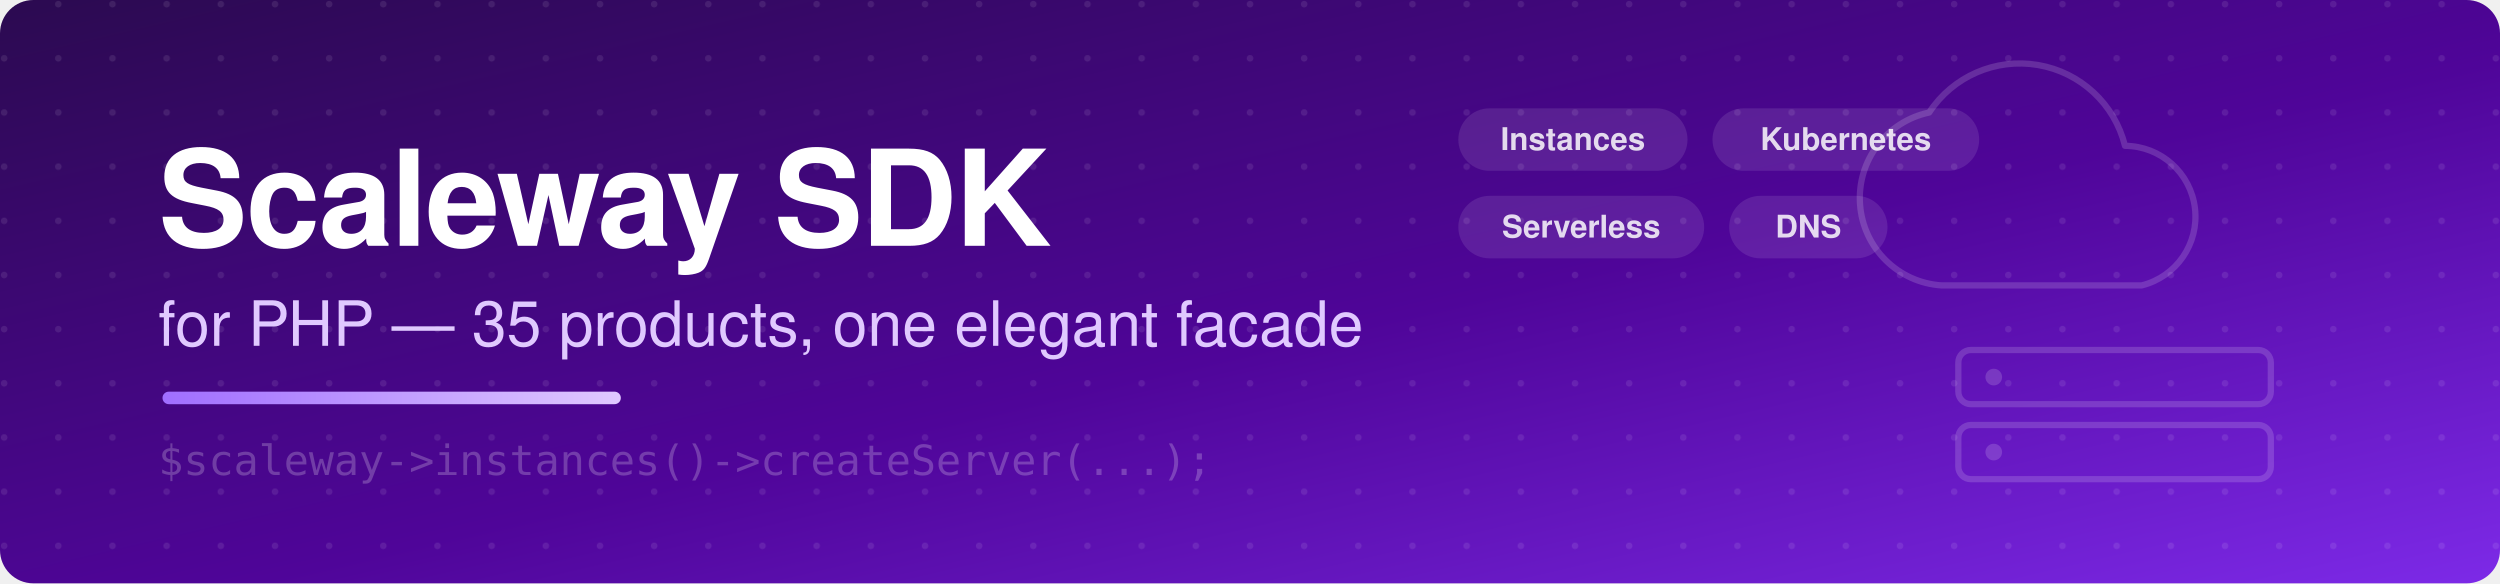
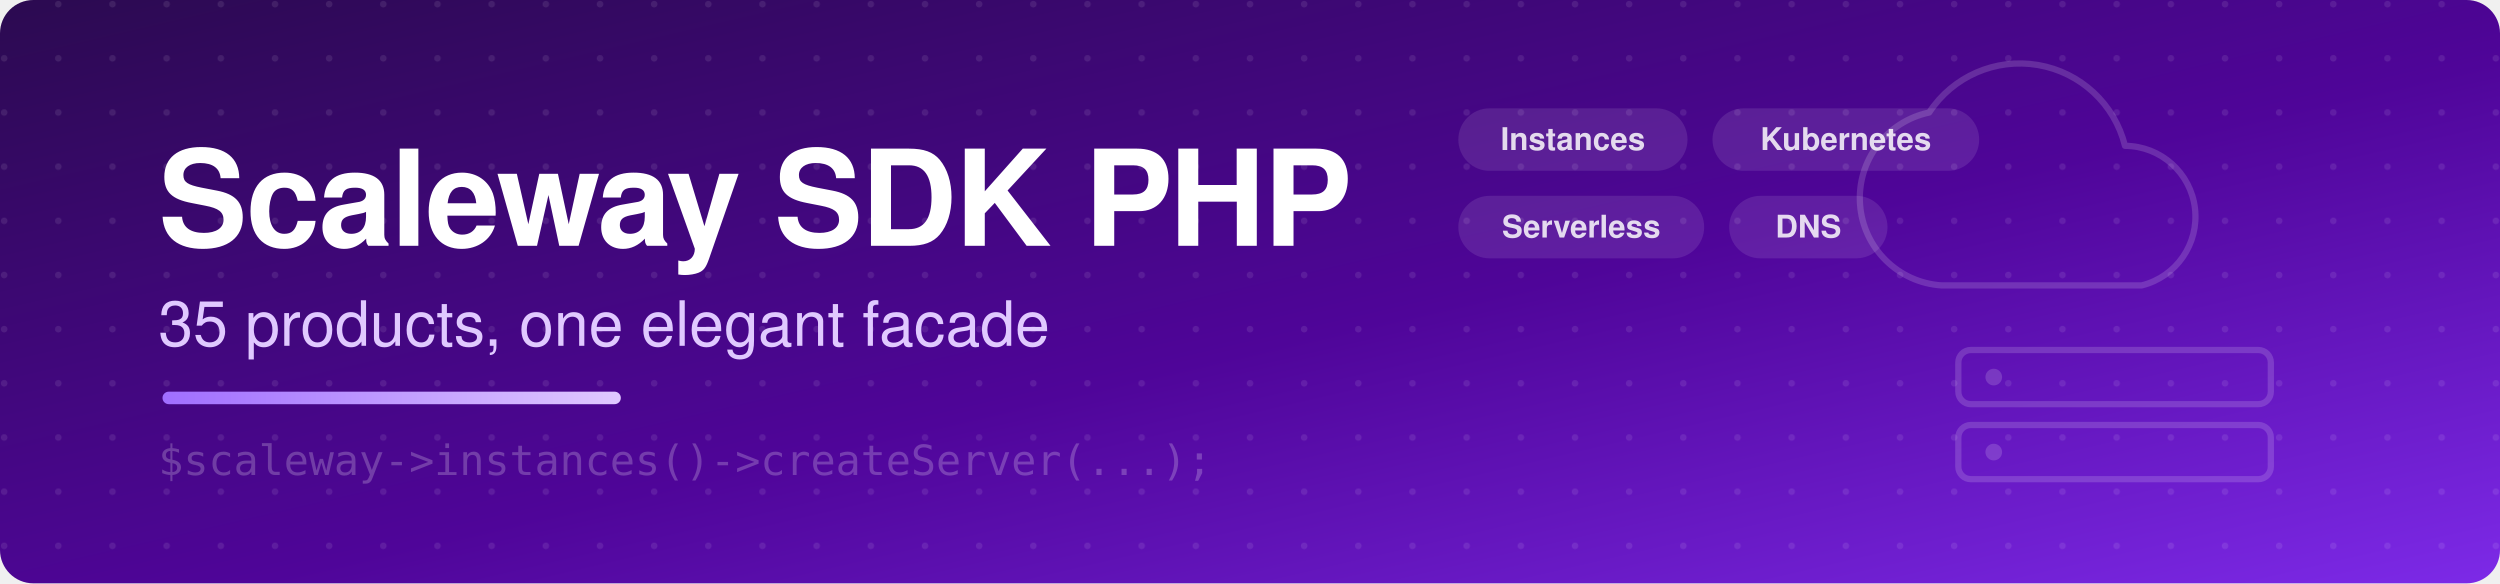
<svg xmlns="http://www.w3.org/2000/svg" width="1200" height="280" viewBox="0 0 1200 280" role="img" aria-label="Scaleway SDK for PHP">
  <defs>
    <linearGradient id="bg" x1="0" y1="0" x2="1" y2="1">
      <stop offset="0" stop-color="#2b0a50" />
      <stop offset="0.55" stop-color="#4f0599" />
      <stop offset="1" stop-color="#7d2ae8" />
    </linearGradient>
    <linearGradient id="accent" x1="0" y1="0" x2="1" y2="0">
      <stop offset="0" stop-color="#a06eff" />
      <stop offset="1" stop-color="#e0c9ff" />
    </linearGradient>
    <pattern id="dots" width="26" height="26" patternUnits="userSpaceOnUse">
      <circle cx="2" cy="2" r="1.6" fill="#ffffff" opacity="0.09" />
    </pattern>
  </defs>
  <rect width="1200" height="280" rx="16" fill="url(#bg)" />
  <rect width="1200" height="280" rx="16" fill="url(#dots)" />
  <g opacity="0.16" stroke="#ffffff" stroke-width="3" fill="none" stroke-linecap="round" stroke-linejoin="round">
    <path d="M1020 70a34 34 0 0 1 8 67h-96a42 42 0 0 1-6-83 52 52 0 0 1 94 16z" />
    <rect x="940" y="168" width="150" height="26" rx="6" />
    <rect x="940" y="204" width="150" height="26" rx="6" />
    <circle cx="957" cy="181" r="4" fill="#ffffff" stroke="none" />
    <circle cx="957" cy="217" r="4" fill="#ffffff" stroke="none" />
  </g>
  <g opacity="0.22" font-family="ui-monospace, 'SF Mono', Menlo, monospace" font-size="20" fill="#ffffff">
    <text x="76" y="228">$scaleway-&gt;instances()-&gt;createServer(...);</text>
  </g>
  <g font-family="-apple-system, 'Segoe UI', Helvetica, Arial, sans-serif">
-     <text x="76" y="118" font-size="64" font-weight="800" fill="#ffffff" letter-spacing="-1">Scaleway SDK</text>
-     <text x="76" y="166" font-size="30" font-weight="500" fill="#e0c9ff">for PHP — 35 products, one elegant facade</text>
+     <text x="76" y="118" font-size="64" font-weight="800" fill="#ffffff" letter-spacing="-1">Scaleway SDK PHP</text>
+     <text x="76" y="166" font-size="30" font-weight="500" fill="#e0c9ff">35 products, one elegant facade</text>
  </g>
  <rect x="78" y="188" width="220" height="6" rx="3" fill="url(#accent)" />
  <g font-family="-apple-system, 'Segoe UI', Helvetica, Arial, sans-serif" font-size="15" font-weight="600" fill="#ffffff" opacity="0.85" text-anchor="middle">
    <g>
      <rect x="700" y="52" width="110" height="30" rx="15" fill="#ffffff" opacity="0.12" />
      <text x="755" y="72">Instances</text>
    </g>
    <g>
      <rect x="822" y="52" width="128" height="30" rx="15" fill="#ffffff" opacity="0.12" />
      <text x="886" y="72">Kubernetes</text>
    </g>
    <g>
      <rect x="700" y="94" width="118" height="30" rx="15" fill="#ffffff" opacity="0.12" />
      <text x="759" y="114">Serverless</text>
    </g>
    <g>
      <rect x="830" y="94" width="76" height="30" rx="15" fill="#ffffff" opacity="0.12" />
      <text x="868" y="114">DNS</text>
    </g>
  </g>
</svg>
